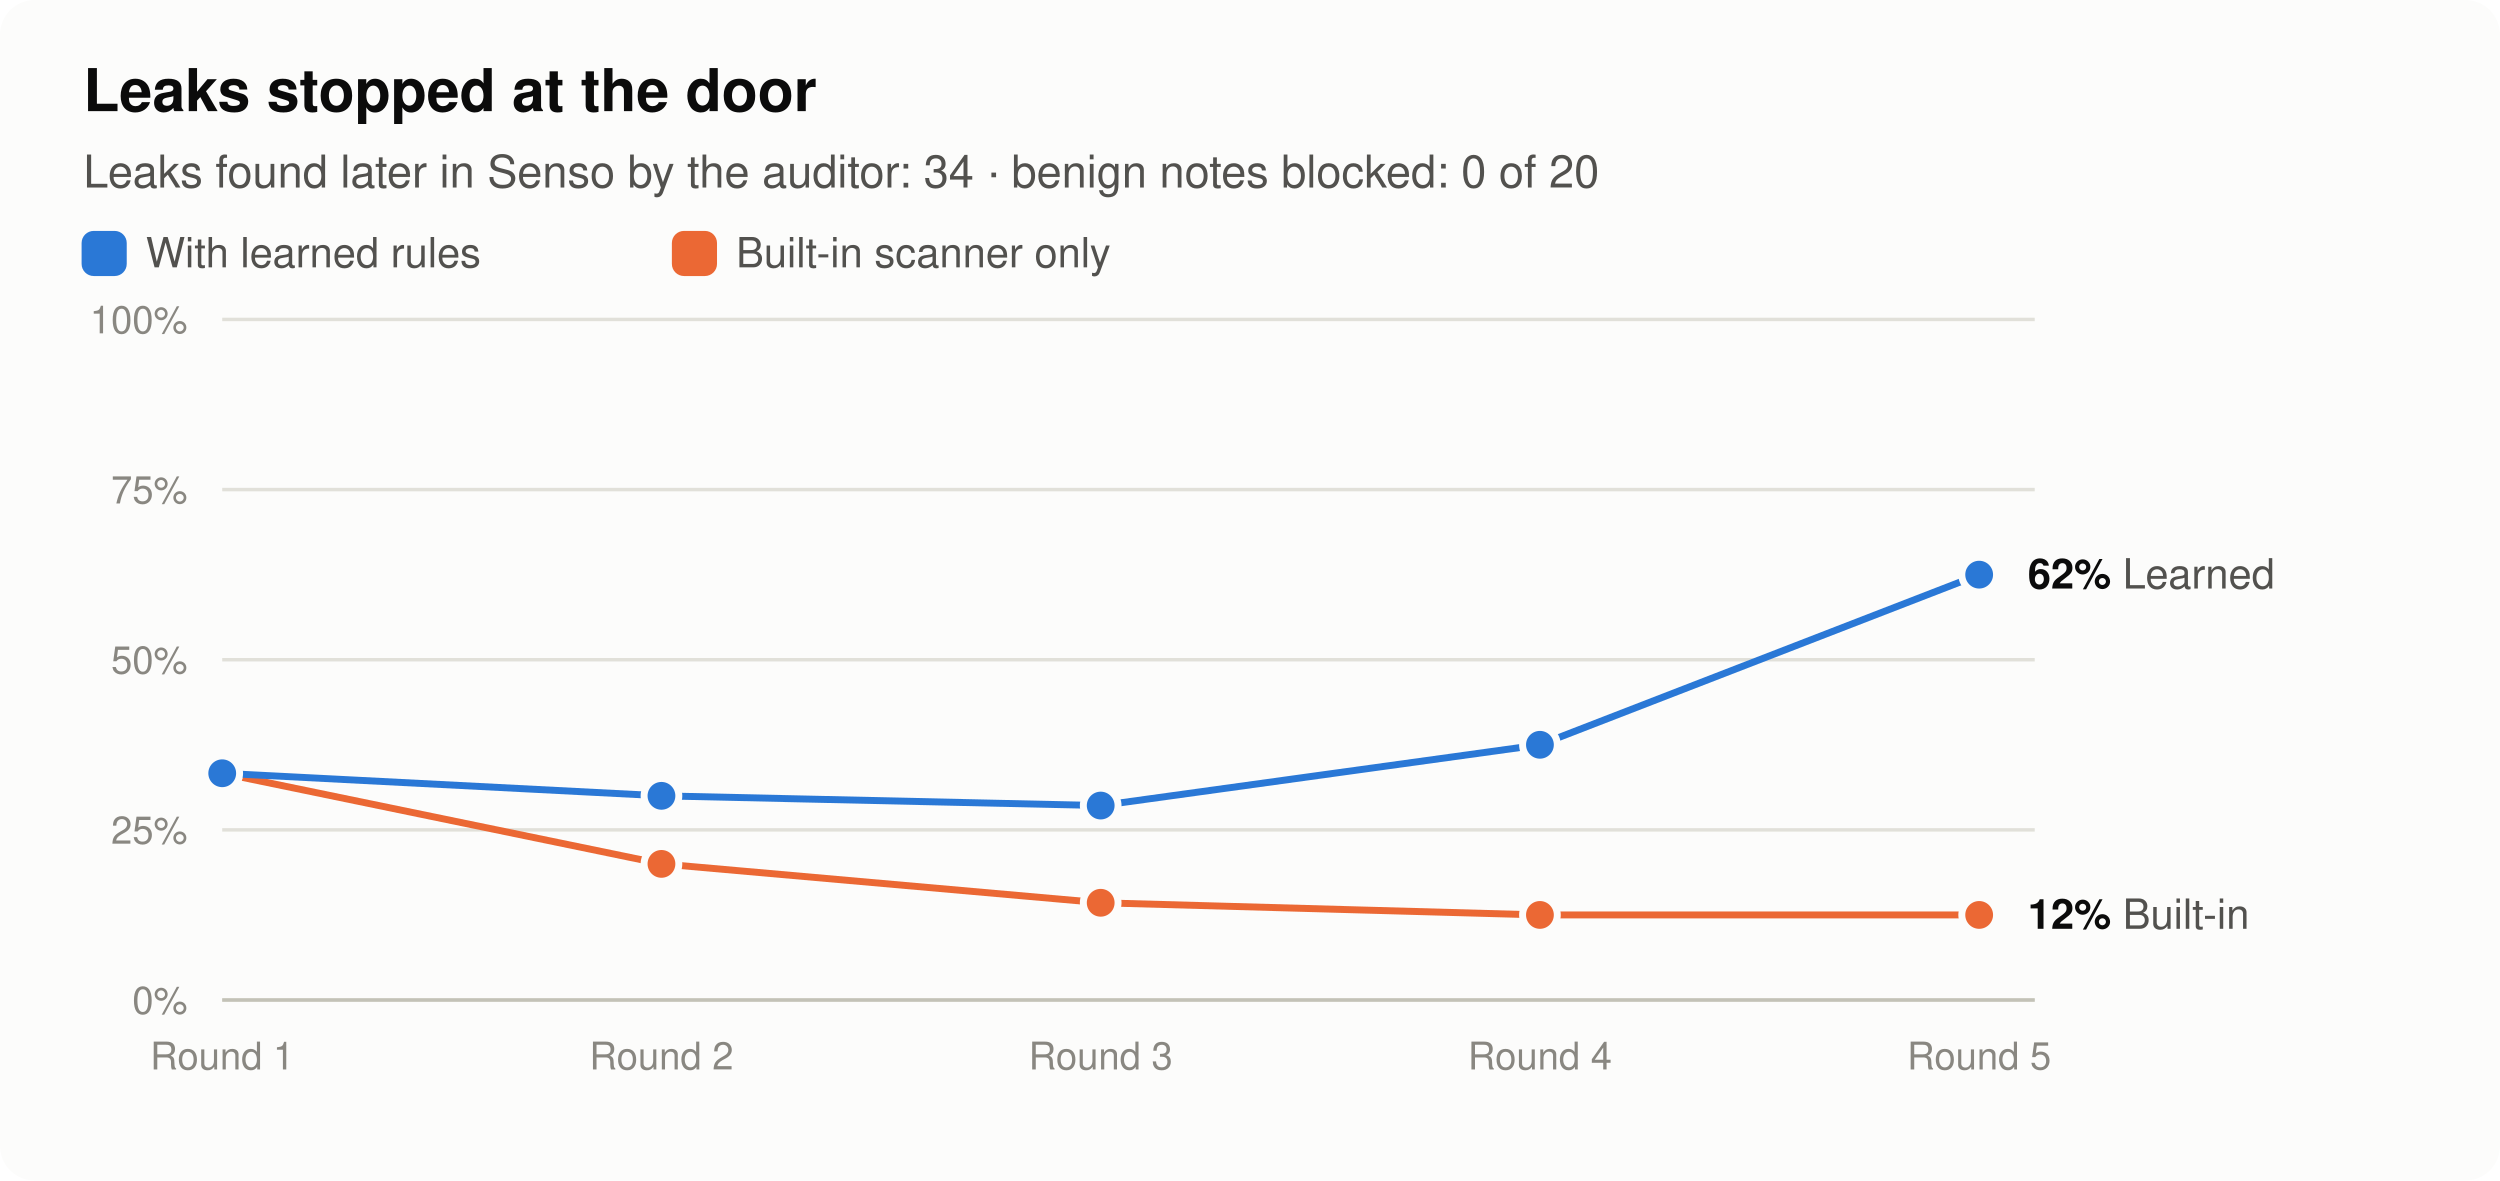
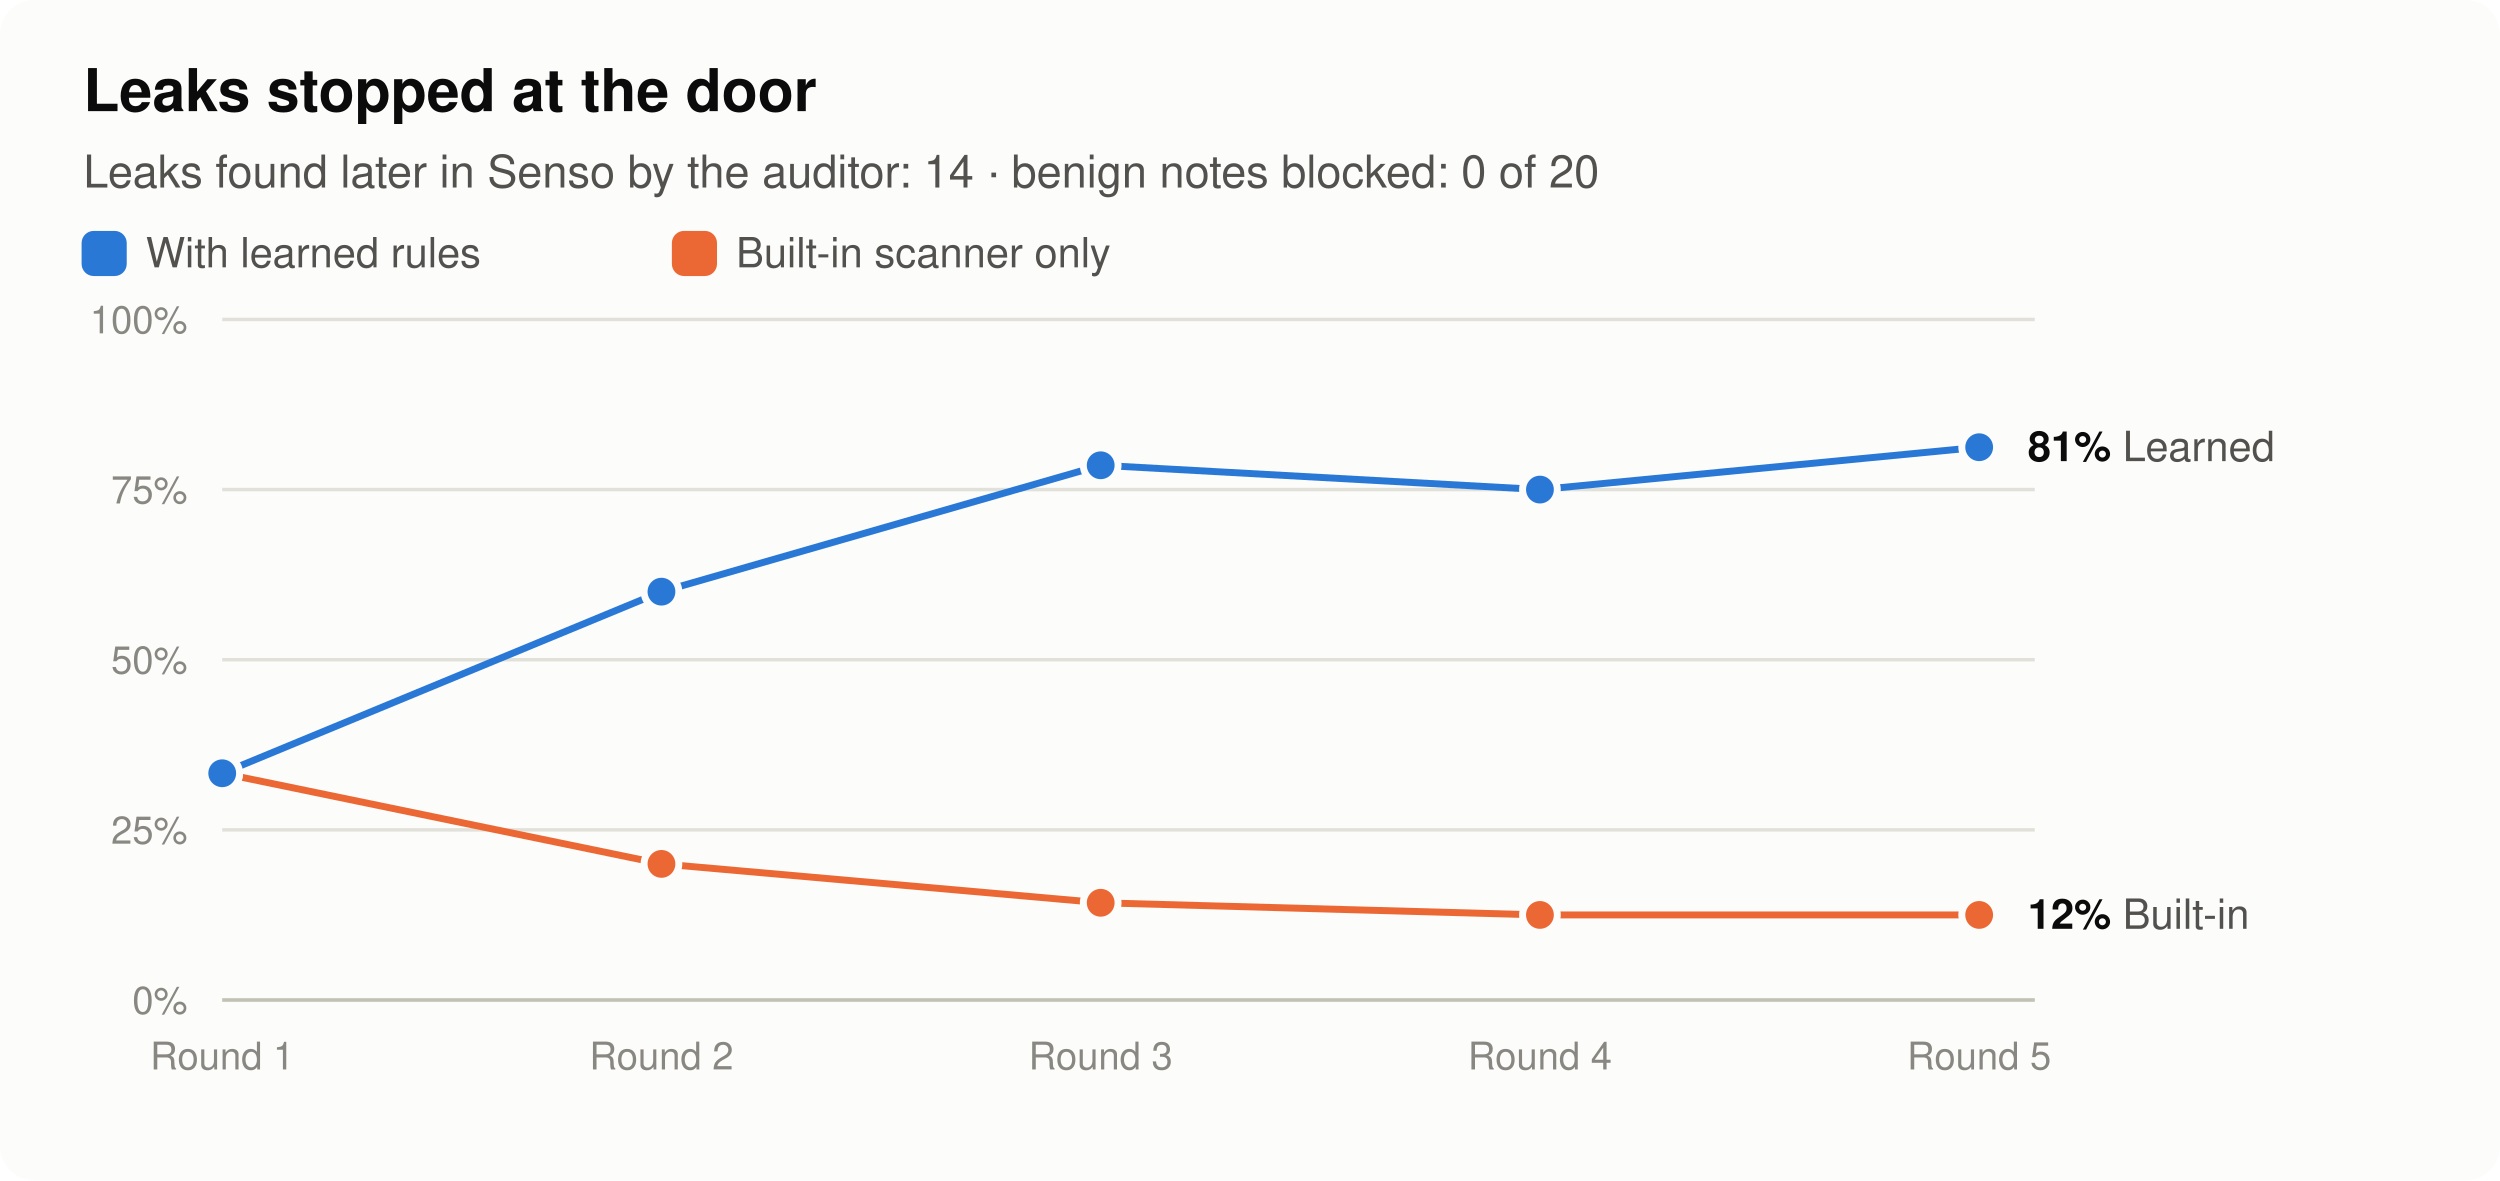
<svg xmlns="http://www.w3.org/2000/svg" viewBox="0 0 720 340" width="720" height="340" role="img" aria-label="Line chart: share of leak attempts stopped at the door per round, with learned rules versus built-in scanner only">
  <style>
  .s { fill: #fcfcfb } .t1 { fill: #0b0b0b } .t2 { fill: #52514e } .mu { fill: #898781 }
  .g { stroke: #e1e0d9 } .ax { stroke: #c3c2b7 } .on { stroke: #2a78d6; fill: #2a78d6 }
  .off { stroke: #eb6834; fill: #eb6834 } .ring { stroke: #fcfcfb }
  @media (prefers-color-scheme: dark) {
    .s { fill: #1a1a19 } .t1 { fill: #f0efec } .t2 { fill: #c3c2b7 }
    .g { stroke: #2c2c2a } .ax { stroke: #383835 } .on { stroke: #3987e5; fill: #3987e5 }
    .off { stroke: #d95926; fill: #d95926 } .ring { stroke: #1a1a19 }
  }
  .ln { fill: none }
  text { font-family: -apple-system, "Segoe UI", Helvetica, Arial, sans-serif }
</style>
  <rect class="s" width="720" height="340" rx="10" />
  <text class="t1" x="24" y="32" font-size="17" font-weight="600">Leaks stopped at the door</text>
-   <text class="t2" x="24" y="54" font-size="13">Leaks found later in Senso by the auditor: 34 · benign notes blocked: 0 of 20</text>
+   <text class="t2" x="24" y="54" font-size="13">Leaks found later in Senso by the auditor: 14 · benign notes blocked: 0 of 20</text>
  <rect class="on" x="24" y="67" width="12" height="12" rx="3" stroke="none" />
  <text class="t2" x="42" y="77" font-size="12">With learned rules</text>
  <rect class="off" x="194" y="67" width="12" height="12" rx="3" stroke="none" />
  <text class="t2" x="212" y="77" font-size="12">Built-in scanner only</text>
  <line class="g" x1="64" x2="586" y1="288.0" y2="288.0" stroke-width="1" />
  <text class="mu" x="54" y="292.0" font-size="11" text-anchor="end">0%</text>
  <line class="g" x1="64" x2="586" y1="239.0" y2="239.0" stroke-width="1" />
  <text class="mu" x="54" y="243.0" font-size="11" text-anchor="end">25%</text>
  <line class="g" x1="64" x2="586" y1="190.0" y2="190.0" stroke-width="1" />
  <text class="mu" x="54" y="194.0" font-size="11" text-anchor="end">50%</text>
  <line class="g" x1="64" x2="586" y1="141.0" y2="141.0" stroke-width="1" />
  <text class="mu" x="54" y="145.0" font-size="11" text-anchor="end">75%</text>
  <line class="g" x1="64" x2="586" y1="92.0" y2="92.0" stroke-width="1" />
  <text class="mu" x="54" y="96.0" font-size="11" text-anchor="end">100%</text>
  <line class="ax" x1="64" x2="586" y1="288" y2="288" stroke-width="1" />
  <text class="mu" x="64.0" y="308" font-size="11" text-anchor="middle">Round 1</text>
  <text class="mu" x="190.5" y="308" font-size="11" text-anchor="middle">Round 2</text>
  <text class="mu" x="317.0" y="308" font-size="11" text-anchor="middle">Round 3</text>
  <text class="mu" x="443.5" y="308" font-size="11" text-anchor="middle">Round 4</text>
  <text class="mu" x="570.0" y="308" font-size="11" text-anchor="middle">Round 5</text>
  <polyline class="off ln" points="64.0,222.7 190.5,248.8 317.0,260.0 443.5,263.5 570.0,263.5" stroke-width="2" stroke-linejoin="round" stroke-linecap="round" />
  <circle class="off ring" cx="64.0" cy="222.7" r="5" stroke-width="2" />
  <circle class="off ring" cx="190.5" cy="248.8" r="5" stroke-width="2" />
  <circle class="off ring" cx="317.0" cy="260.0" r="5" stroke-width="2" />
  <circle class="off ring" cx="443.5" cy="263.5" r="5" stroke-width="2" />
  <circle class="off ring" cx="570.0" cy="263.5" r="5" stroke-width="2" />
-   <polyline class="on ln" points="64.0,222.7 190.5,229.2 317.0,232.0 443.5,214.5 570.0,165.5" stroke-width="2" stroke-linejoin="round" stroke-linecap="round" />
+   <polyline class="on ln" points="64.0,222.7 190.5,170.4 317.0,134.0 443.5,141.0 570.0,128.8" stroke-width="2" stroke-linejoin="round" stroke-linecap="round" />
  <circle class="on ring" cx="64.0" cy="222.7" r="5" stroke-width="2" />
-   <circle class="on ring" cx="190.5" cy="229.2" r="5" stroke-width="2" />
-   <circle class="on ring" cx="317.0" cy="232.0" r="5" stroke-width="2" />
-   <circle class="on ring" cx="443.5" cy="214.5" r="5" stroke-width="2" />
-   <circle class="on ring" cx="570.0" cy="165.5" r="5" stroke-width="2" />
-   <text class="t1" x="584.0" y="169.5" font-size="12" font-weight="600">62% <tspan class="t2" font-weight="400">Learned</tspan>
+   <circle class="on ring" cx="190.5" cy="170.4" r="5" stroke-width="2" />
+   <circle class="on ring" cx="317.0" cy="134.0" r="5" stroke-width="2" />
+   <circle class="on ring" cx="443.5" cy="141.0" r="5" stroke-width="2" />
+   <circle class="on ring" cx="570.0" cy="128.8" r="5" stroke-width="2" />
+   <text class="t1" x="584.0" y="132.8" font-size="12" font-weight="600">81% <tspan class="t2" font-weight="400">Learned</tspan>
  </text>
  <text class="t1" x="584.0" y="267.5" font-size="12" font-weight="600">12% <tspan class="t2" font-weight="400">Built-in</tspan>
  </text>
</svg>
